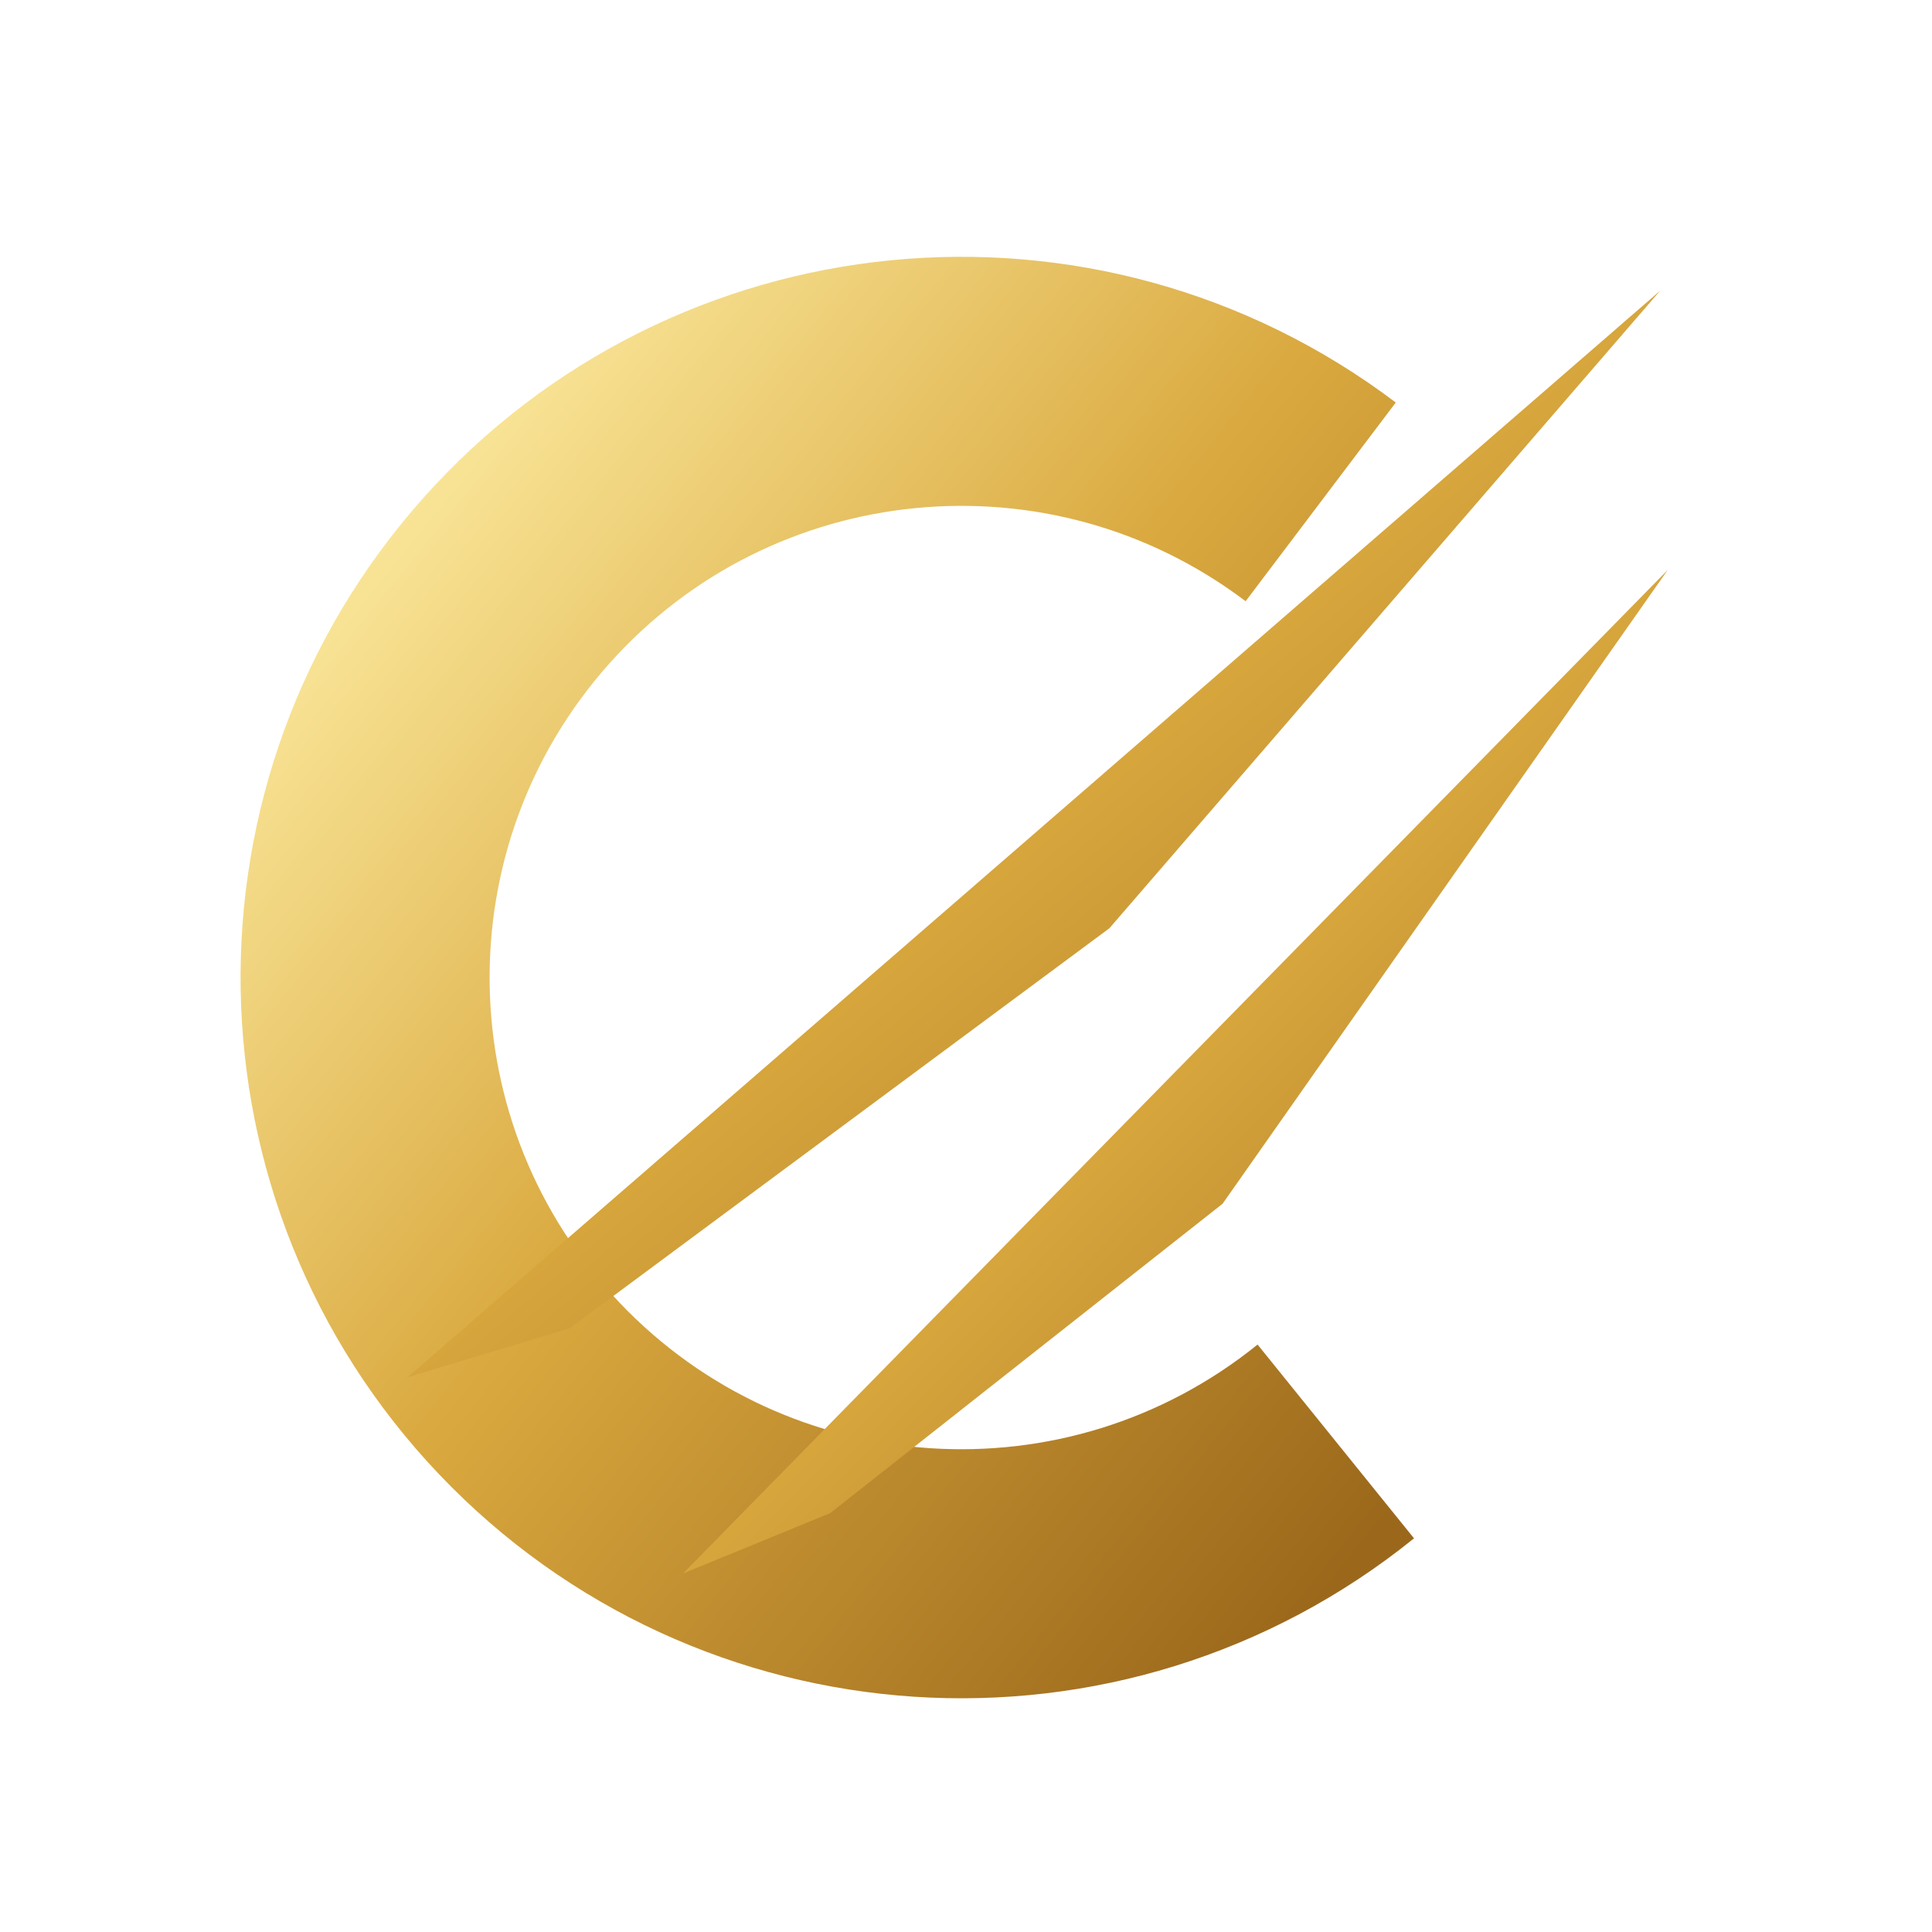
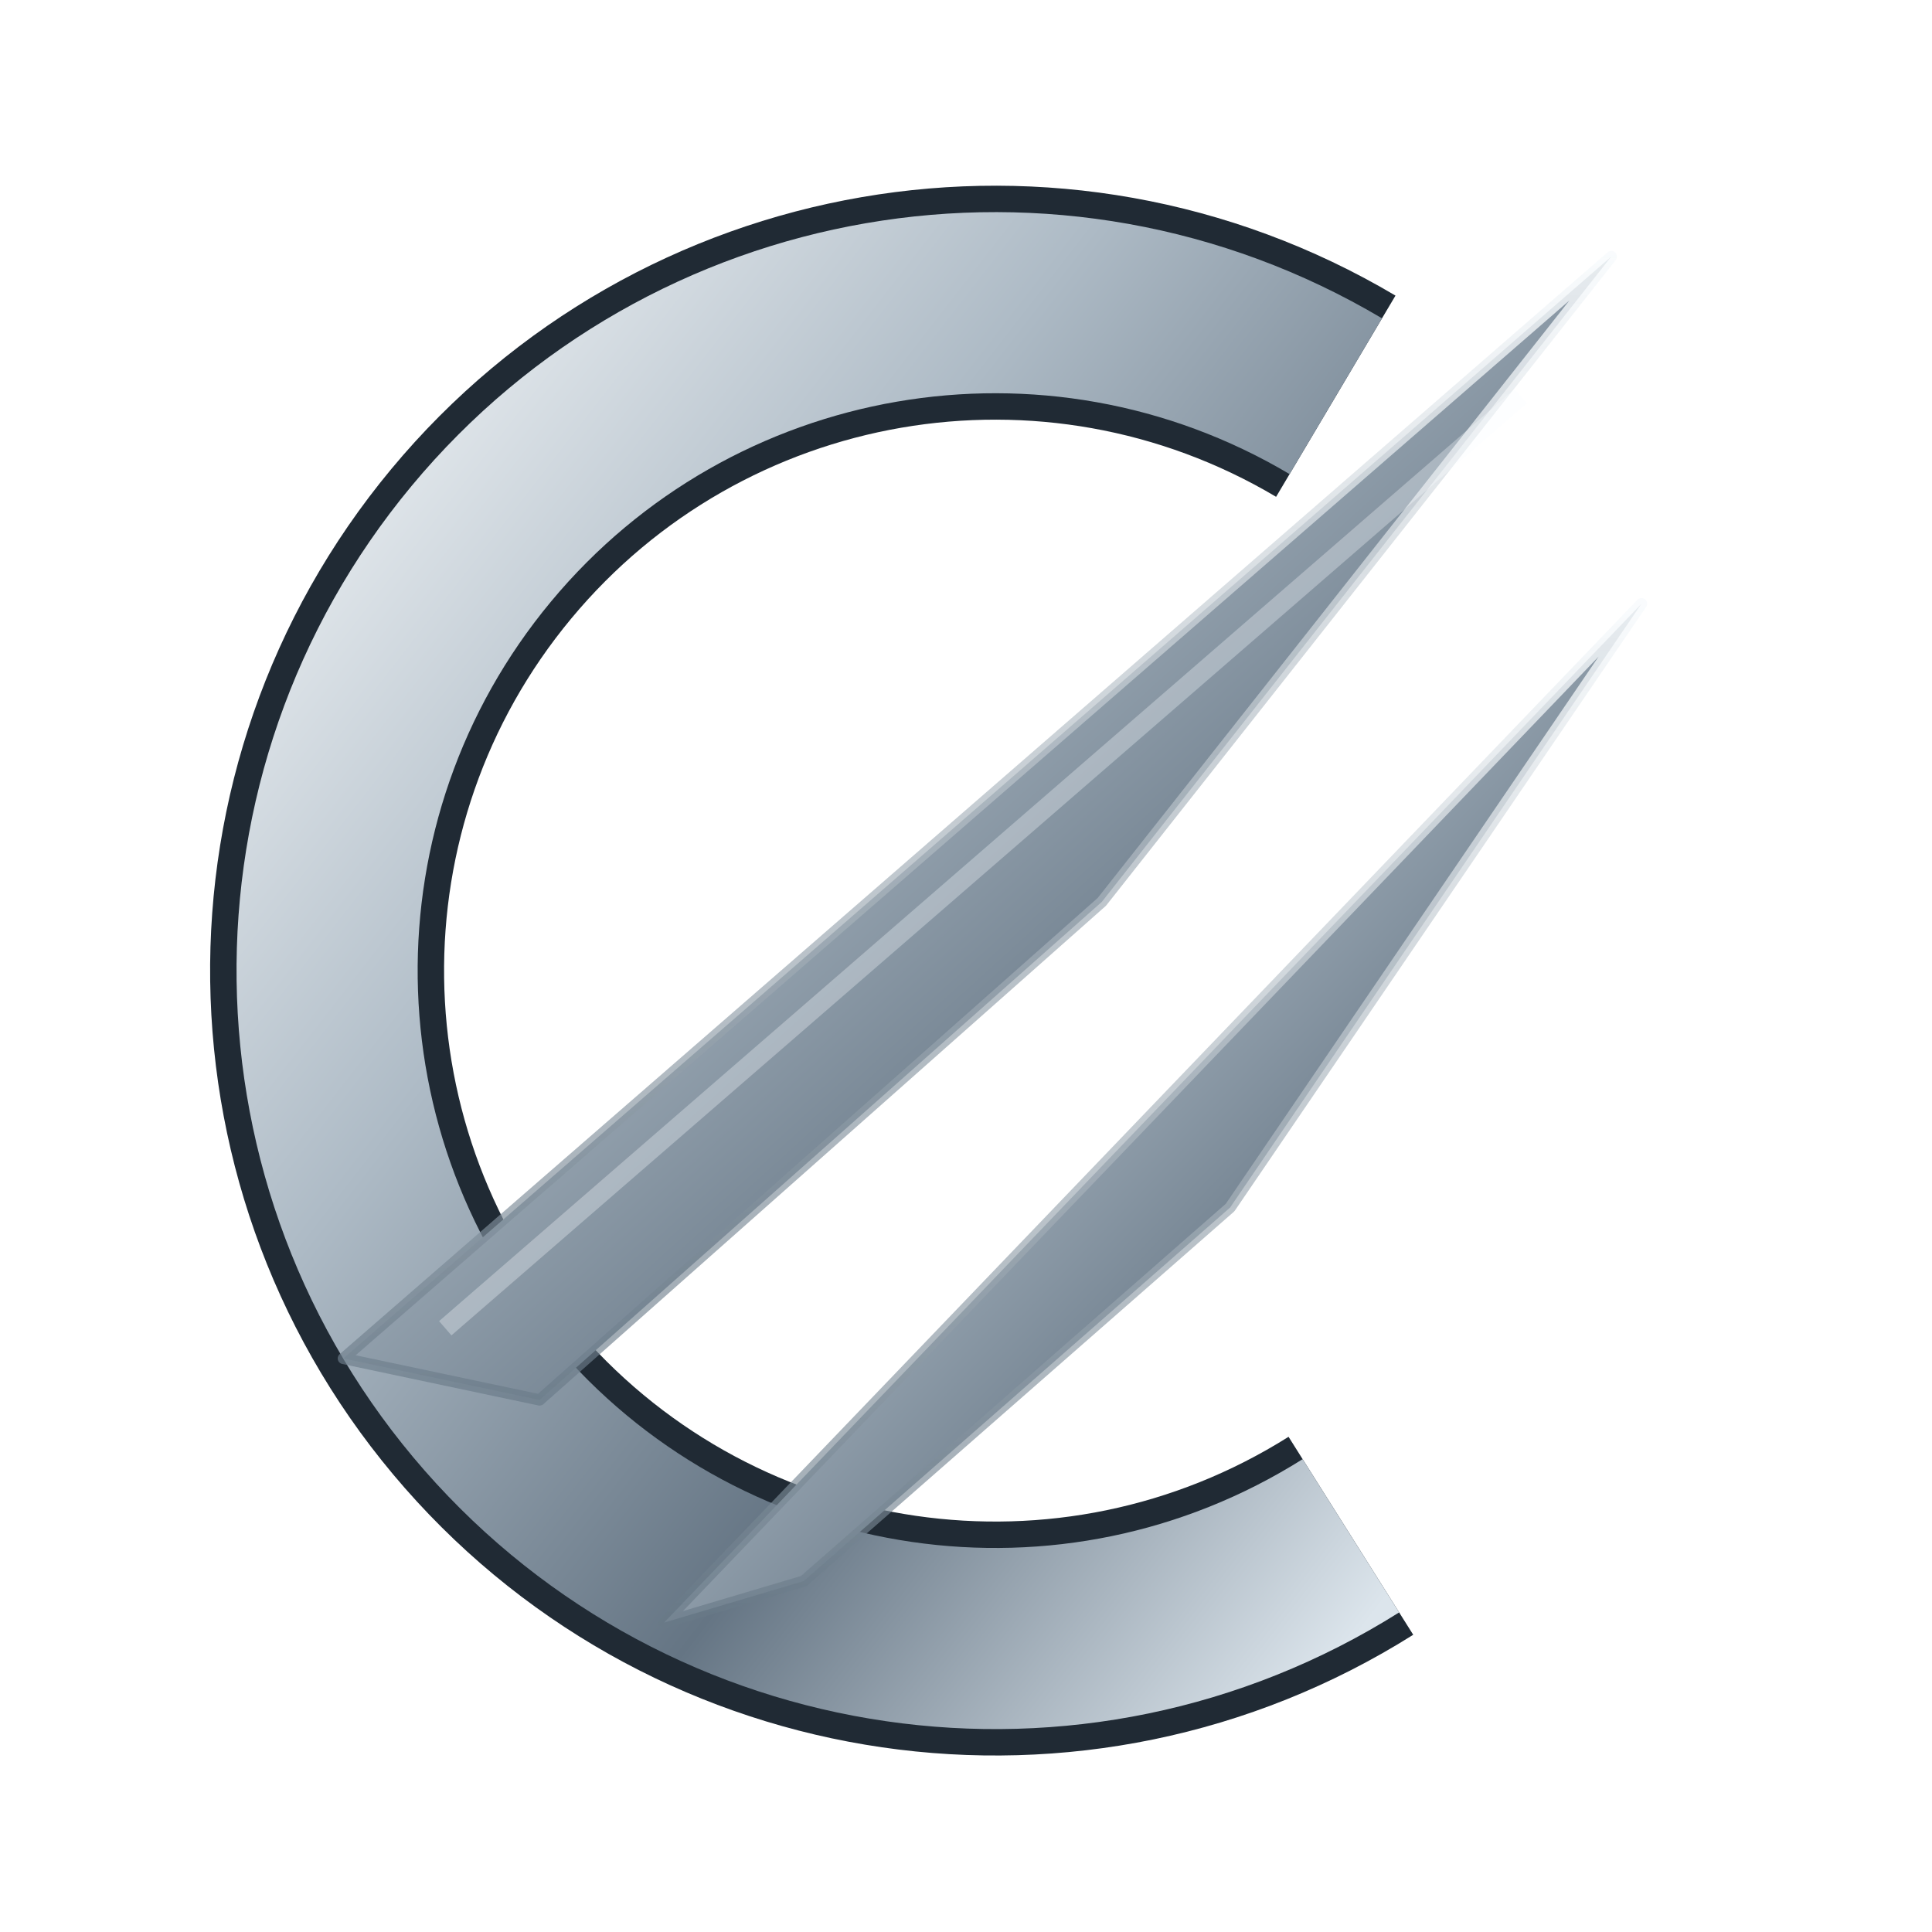
- <svg xmlns="http://www.w3.org/2000/svg" viewBox="0 0 512 512">
+ <svg xmlns="http://www.w3.org/2000/svg" viewBox="0 0 512 512" role="img" aria-label="CLYRO">
  <defs>
-     <linearGradient id="gold" x1="0" y1="0" x2="1" y2="1">
-       <stop stop-color="#fff0a8" />
-       <stop offset=".48" stop-color="#d9a83e" />
-       <stop offset="1" stop-color="#9b681b" />
+     <linearGradient id="titanium" x1="0" y1="0" x2="1" y2="1">
+       <stop offset="0" stop-color="#f3f6f8" />
+       <stop offset=".34" stop-color="#aebbc6" />
+       <stop offset=".68" stop-color="#657584" />
+       <stop offset="1" stop-color="#dce5ec" />
+     </linearGradient>
+     <linearGradient id="edge" x1="0" y1="0" x2="0" y2="1">
+       <stop stop-color="#f8fbfd" stop-opacity=".85" />
+       <stop offset="1" stop-color="#687987" stop-opacity=".65" />
    </linearGradient>
  </defs>
-   <path d="M350 133A158 158 0 1 0 354 382" fill="none" stroke="url(#gold)" stroke-width="66" stroke-linecap="butt" />
-   <path d="M108 365 440 77 294 246 151 352Z" fill="url(#gold)" />
-   <path d="M181 417 442 151 324 319 220 401Z" fill="url(#gold)" />
+   <path d="M354 105A177 177 0 1 0 358 407" fill="none" stroke="#202a34" stroke-width="62" stroke-linecap="butt" />
+   <path d="M354 105A177 177 0 1 0 358 407" fill="none" stroke="url(#titanium)" stroke-width="48" stroke-linecap="butt" />
+   <path d="M91 360 427 68 292 239 143 371Z" fill="url(#titanium)" stroke="url(#edge)" stroke-width="3" stroke-linejoin="round" />
+   <path d="M176 430 435 160 326 320 213 419Z" fill="url(#titanium)" stroke="url(#edge)" stroke-width="3" stroke-linejoin="round" />
+   <path d="M118 352 403 105" fill="none" stroke="#f8fbfd" stroke-opacity=".32" stroke-width="5" />
</svg>
